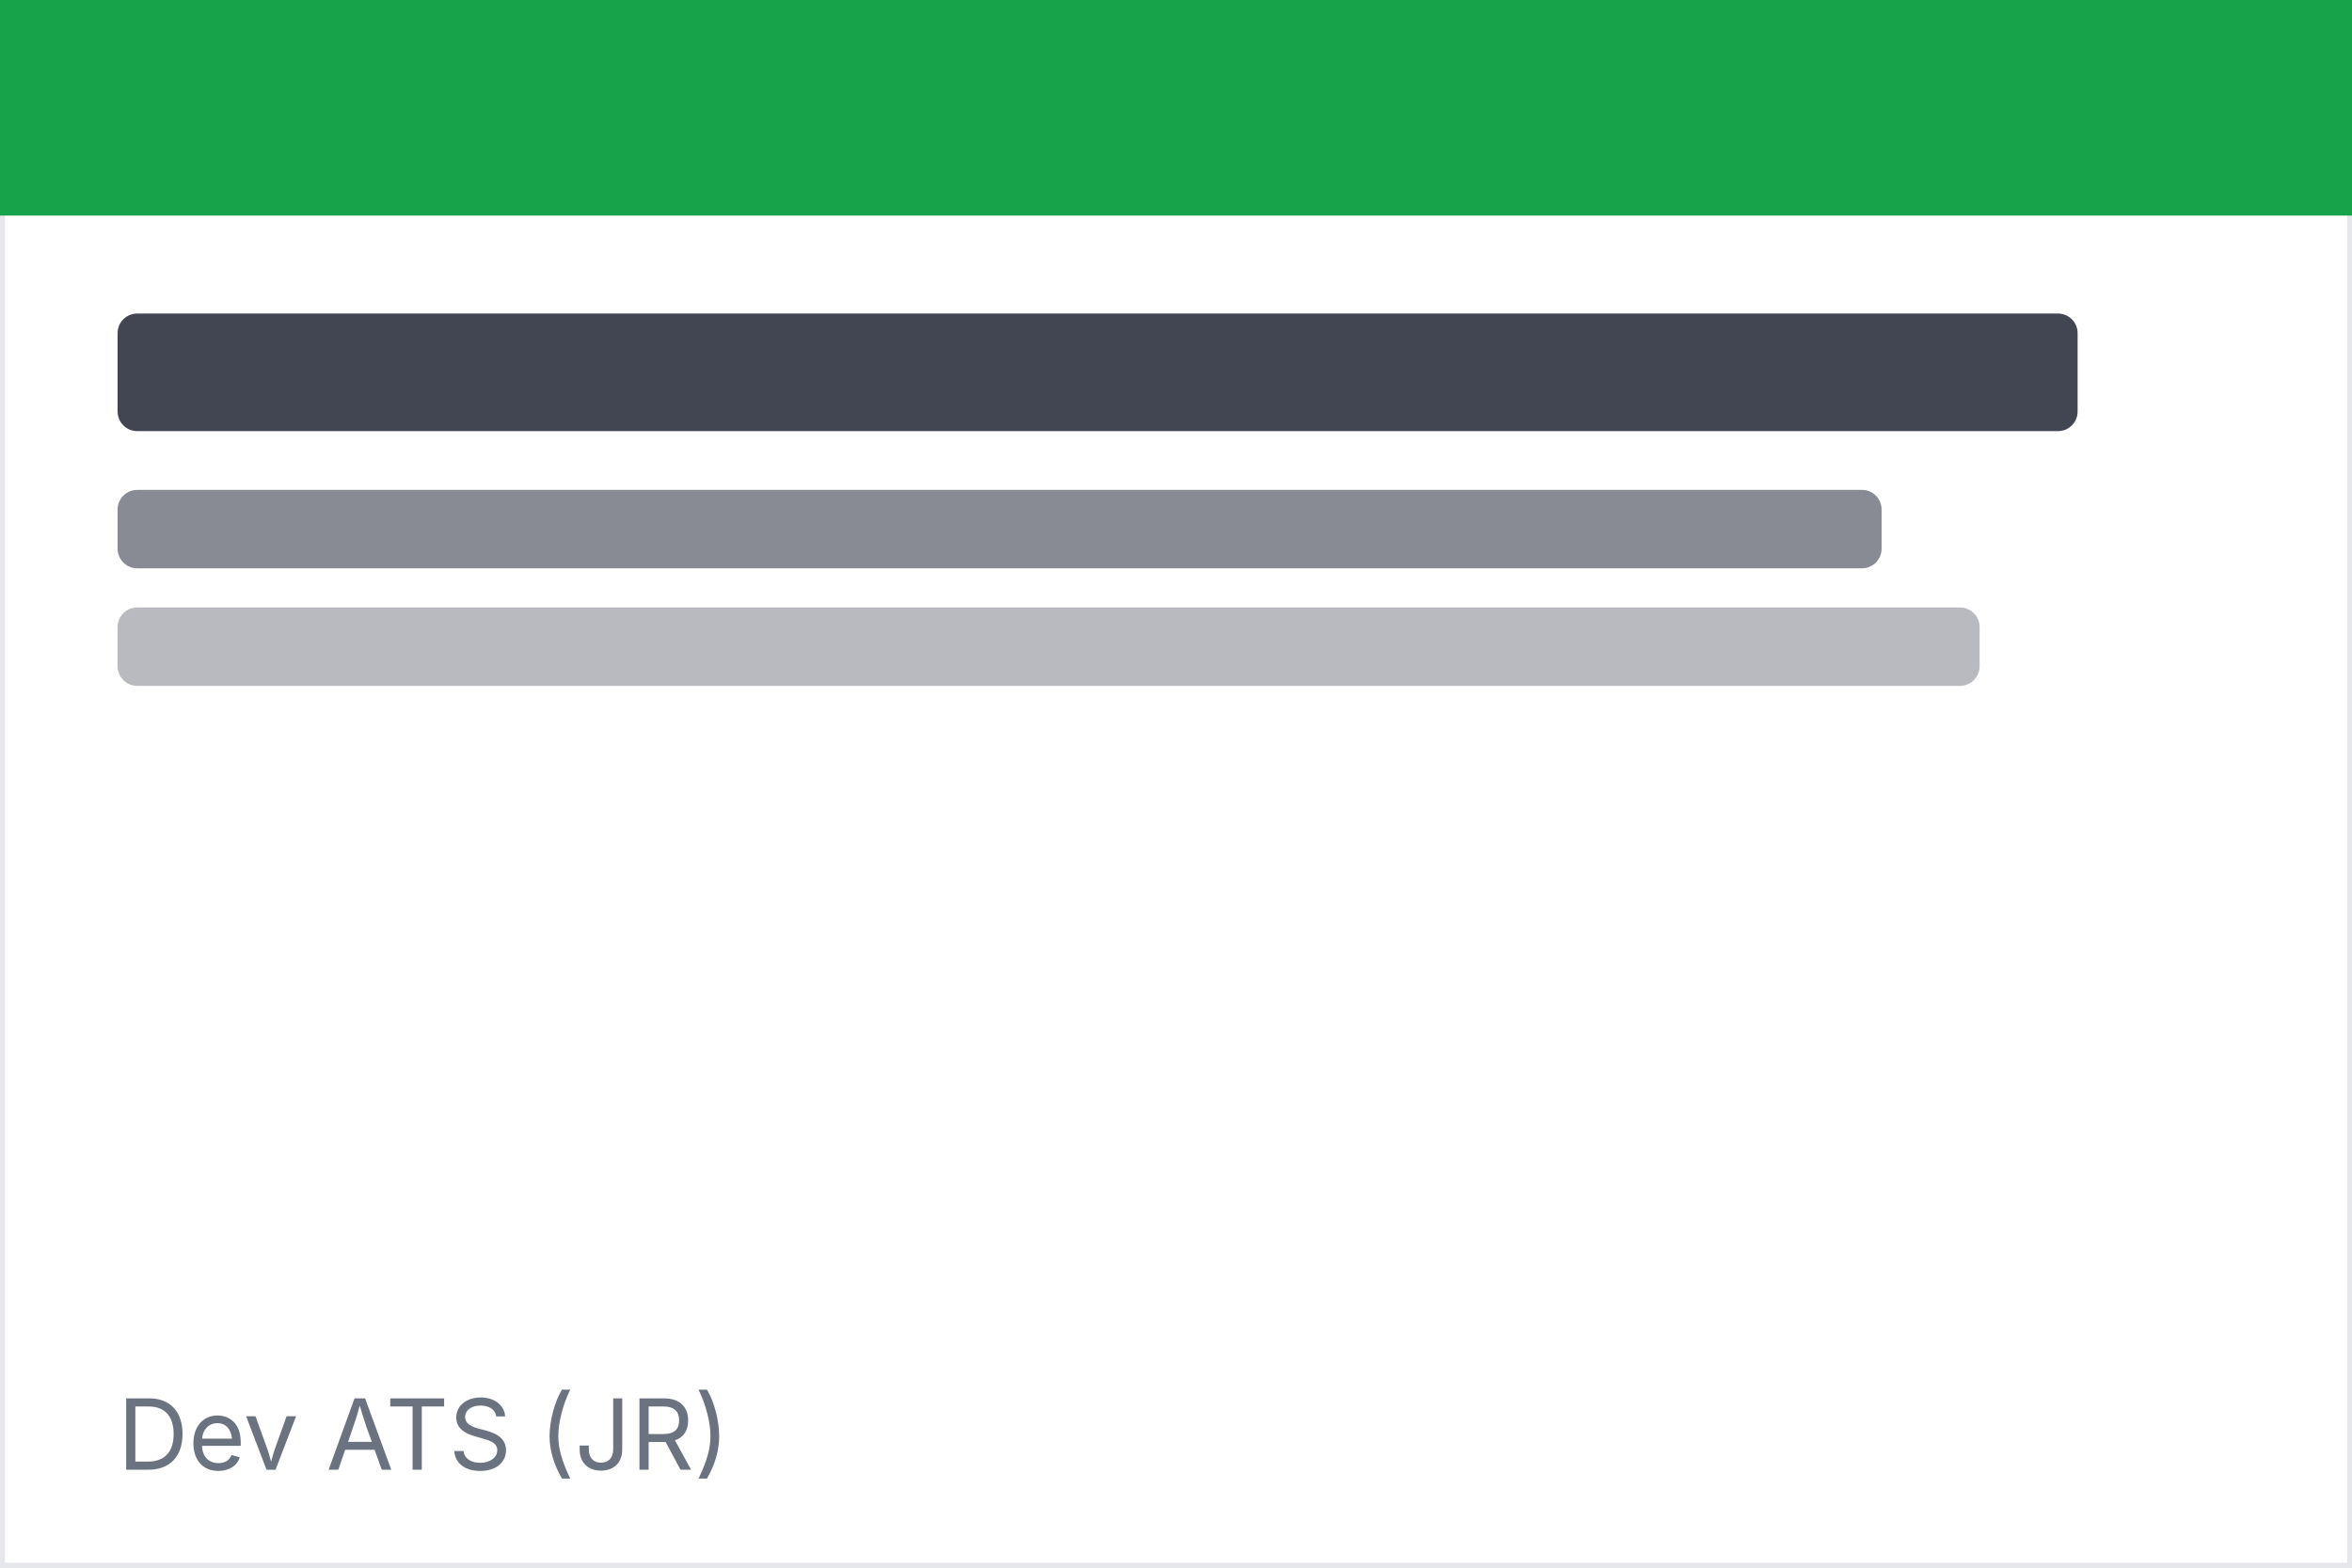
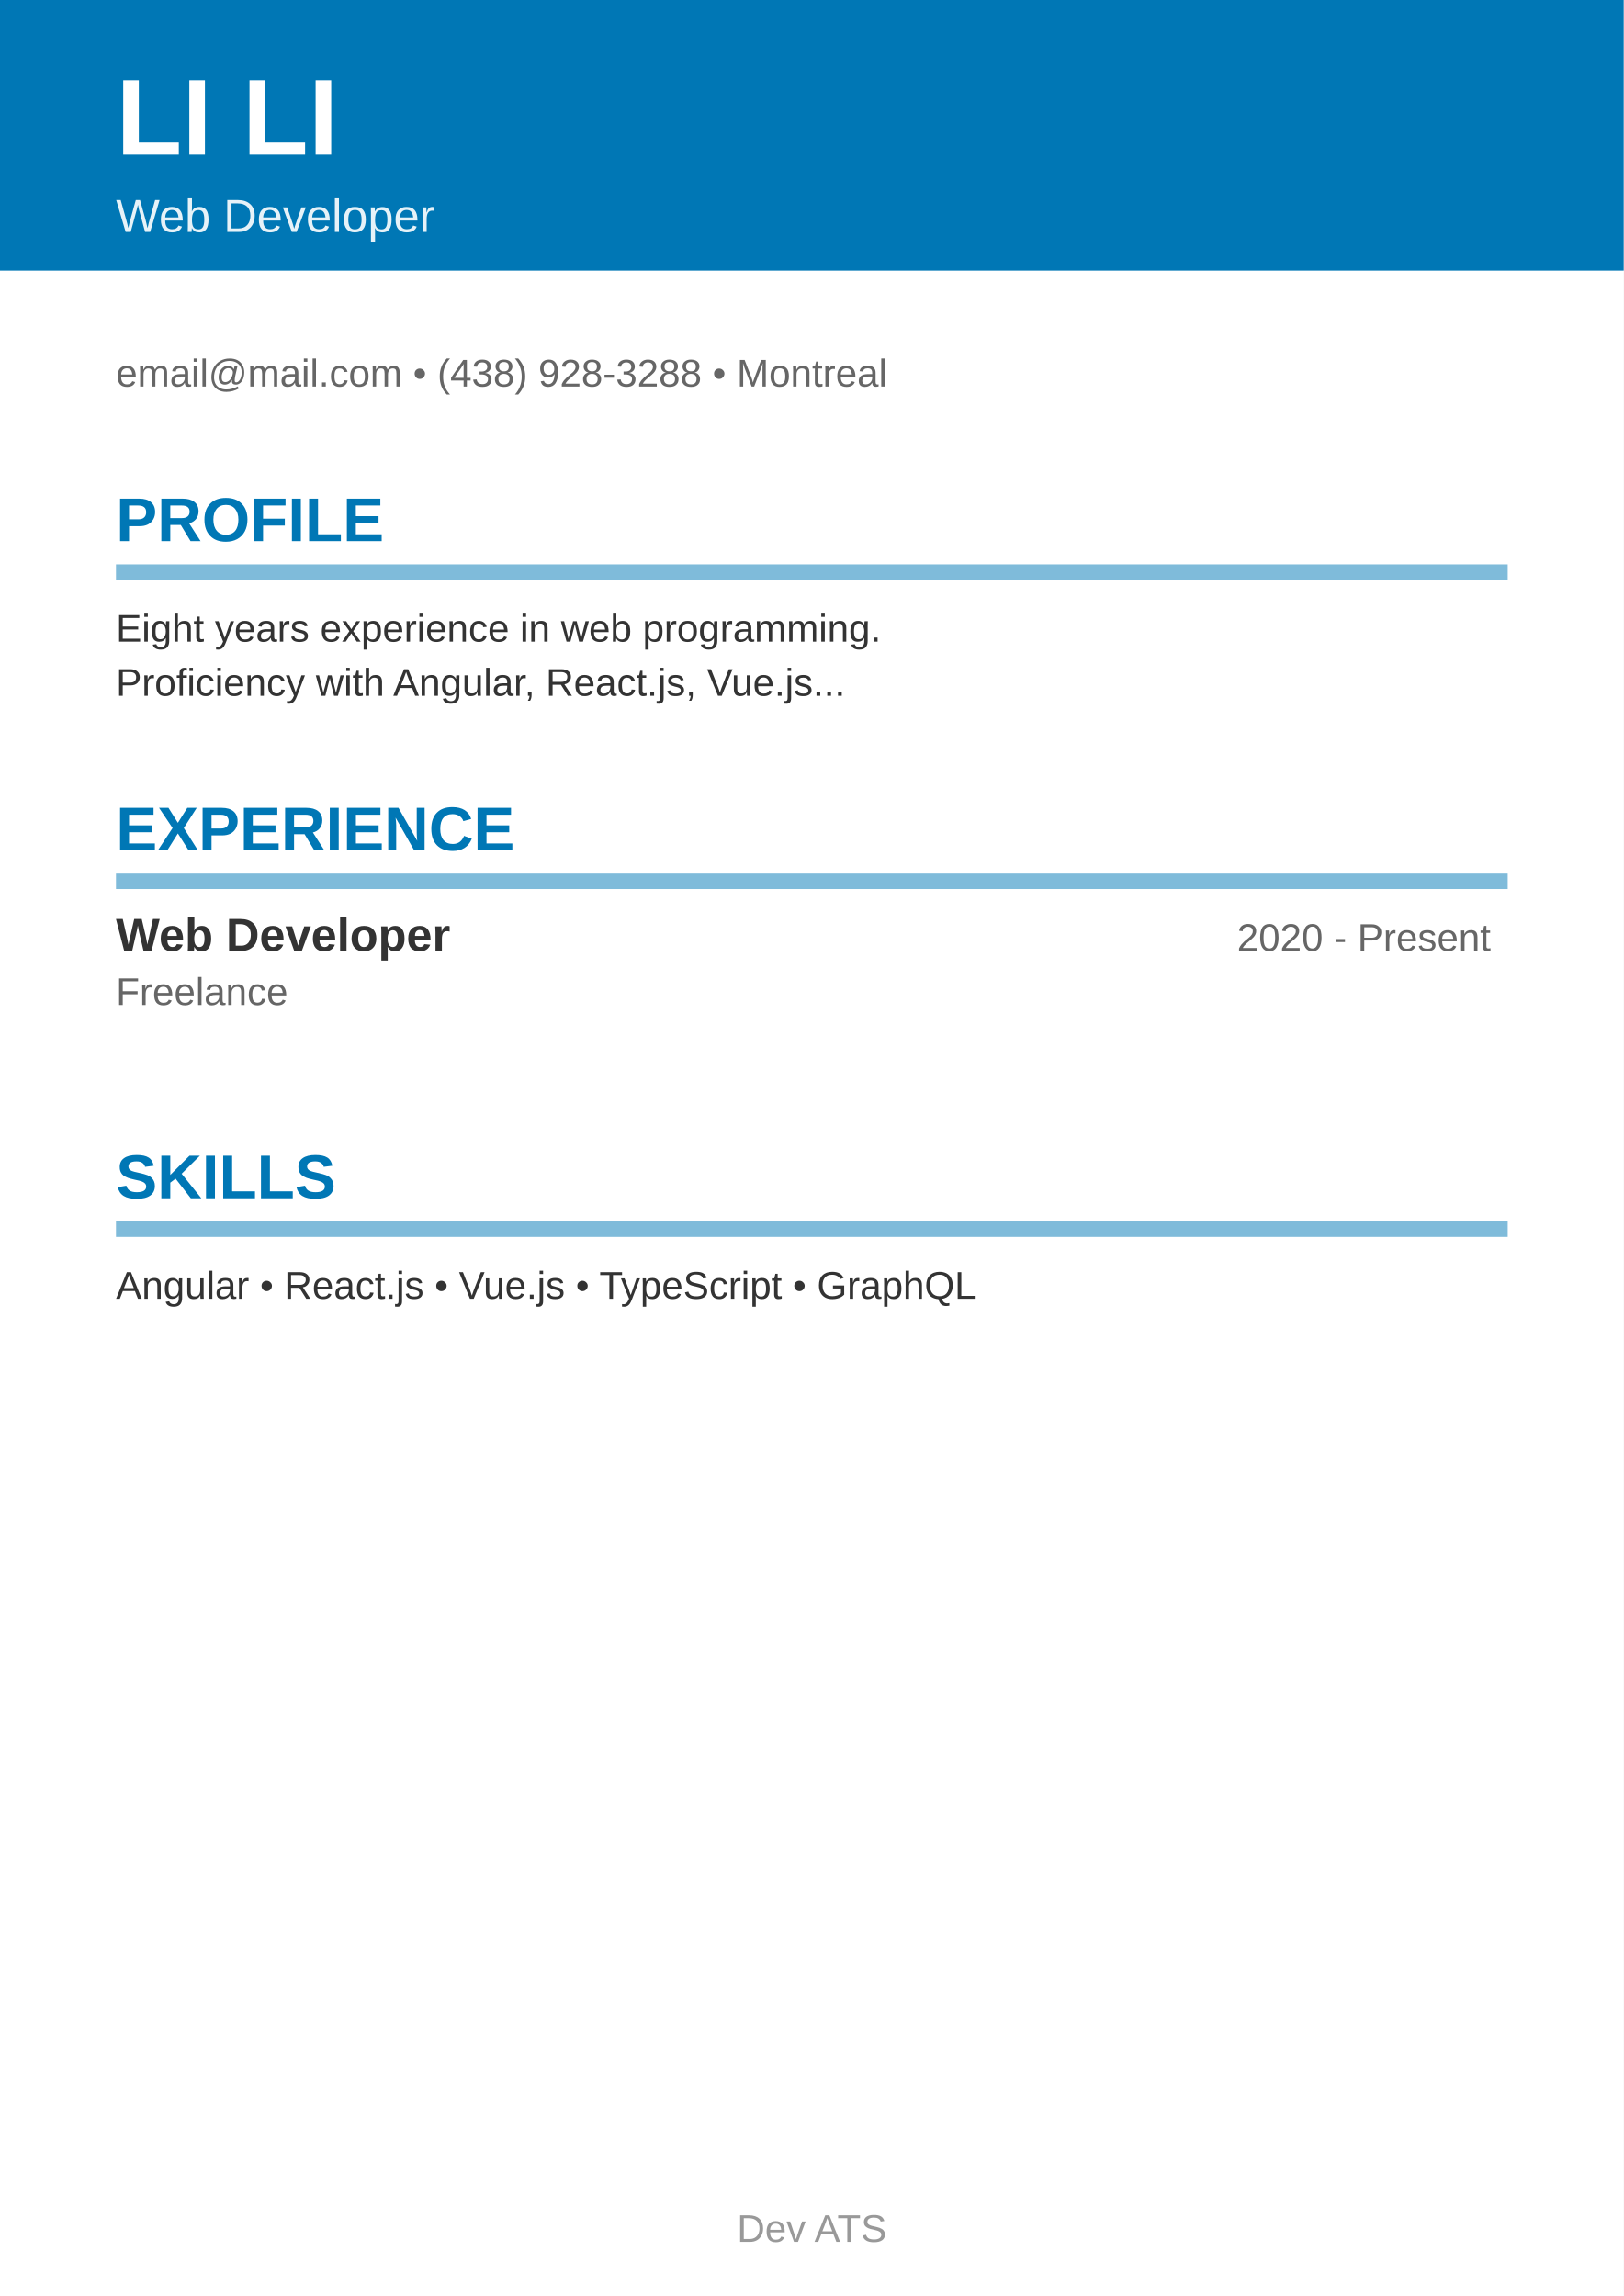
- <svg xmlns="http://www.w3.org/2000/svg" width="240" height="160" viewBox="0 0 240 160">
-   <rect x="0" y="0" width="240" height="160" fill="#ffffff" stroke="#e5e7eb" />
-   <rect x="0" y="0" width="240" height="22" fill="#16a34a" />
-   <rect x="12" y="32" width="200" height="12" fill="#111827" opacity="0.8" rx="2" />
-   <rect x="12" y="50" width="180.0" height="8" fill="#111827" opacity="0.5" rx="2" />
-   <rect x="12" y="62" width="190.0" height="8" fill="#111827" opacity="0.3" rx="2" />
-   <text x="12" y="150" font-family="Inter, Arial" font-size="10" fill="#6b7280">Dev ATS (JR)</text>
+ <svg xmlns="http://www.w3.org/2000/svg" width="210" height="297" viewBox="0 0 210 297">
+   <rect width="210" height="297" fill="#ffffff" />
+   <rect x="0" y="0" width="210" height="35" fill="#0077b5" />
+   <text x="15" y="20" font-family="Arial, sans-serif" font-size="14" font-weight="bold" fill="#ffffff">LI LI</text>
+   <text x="15" y="30" font-family="Arial, sans-serif" font-size="6" fill="#ffffff" opacity="0.9">Web Developer</text>
+   <text x="15" y="50" font-family="Arial, sans-serif" font-size="5" fill="#666">email@mail.com • (438) 928-3288 • Montreal</text>
+   <text x="15" y="70" font-family="Arial, sans-serif" font-size="8" font-weight="bold" fill="#0077b5">PROFILE</text>
+   <rect x="15" y="73" width="180" height="2" fill="#0077b5" opacity="0.5" />
+   <text x="15" y="83" font-family="Arial, sans-serif" font-size="5" fill="#333">Eight years experience in web programming.</text>
+   <text x="15" y="90" font-family="Arial, sans-serif" font-size="5" fill="#333">Proficiency with Angular, React.js, Vue.js...</text>
+   <text x="15" y="110" font-family="Arial, sans-serif" font-size="8" font-weight="bold" fill="#0077b5">EXPERIENCE</text>
+   <rect x="15" y="113" width="180" height="2" fill="#0077b5" opacity="0.5" />
+   <text x="15" y="123" font-family="Arial, sans-serif" font-size="6" font-weight="bold" fill="#333">Web Developer</text>
+   <text x="160" y="123" font-family="Arial, sans-serif" font-size="5" fill="#666">2020 - Present</text>
+   <text x="15" y="130" font-family="Arial, sans-serif" font-size="5" fill="#666">Freelance</text>
+   <text x="15" y="155" font-family="Arial, sans-serif" font-size="8" font-weight="bold" fill="#0077b5">SKILLS</text>
+   <rect x="15" y="158" width="180" height="2" fill="#0077b5" opacity="0.5" />
+   <text x="15" y="168" font-family="Arial, sans-serif" font-size="5" fill="#333">Angular • React.js • Vue.js • TypeScript • GraphQL</text>
+   <text x="105" y="290" font-family="Arial, sans-serif" font-size="5" fill="#999" text-anchor="middle">Dev ATS</text>
</svg>
